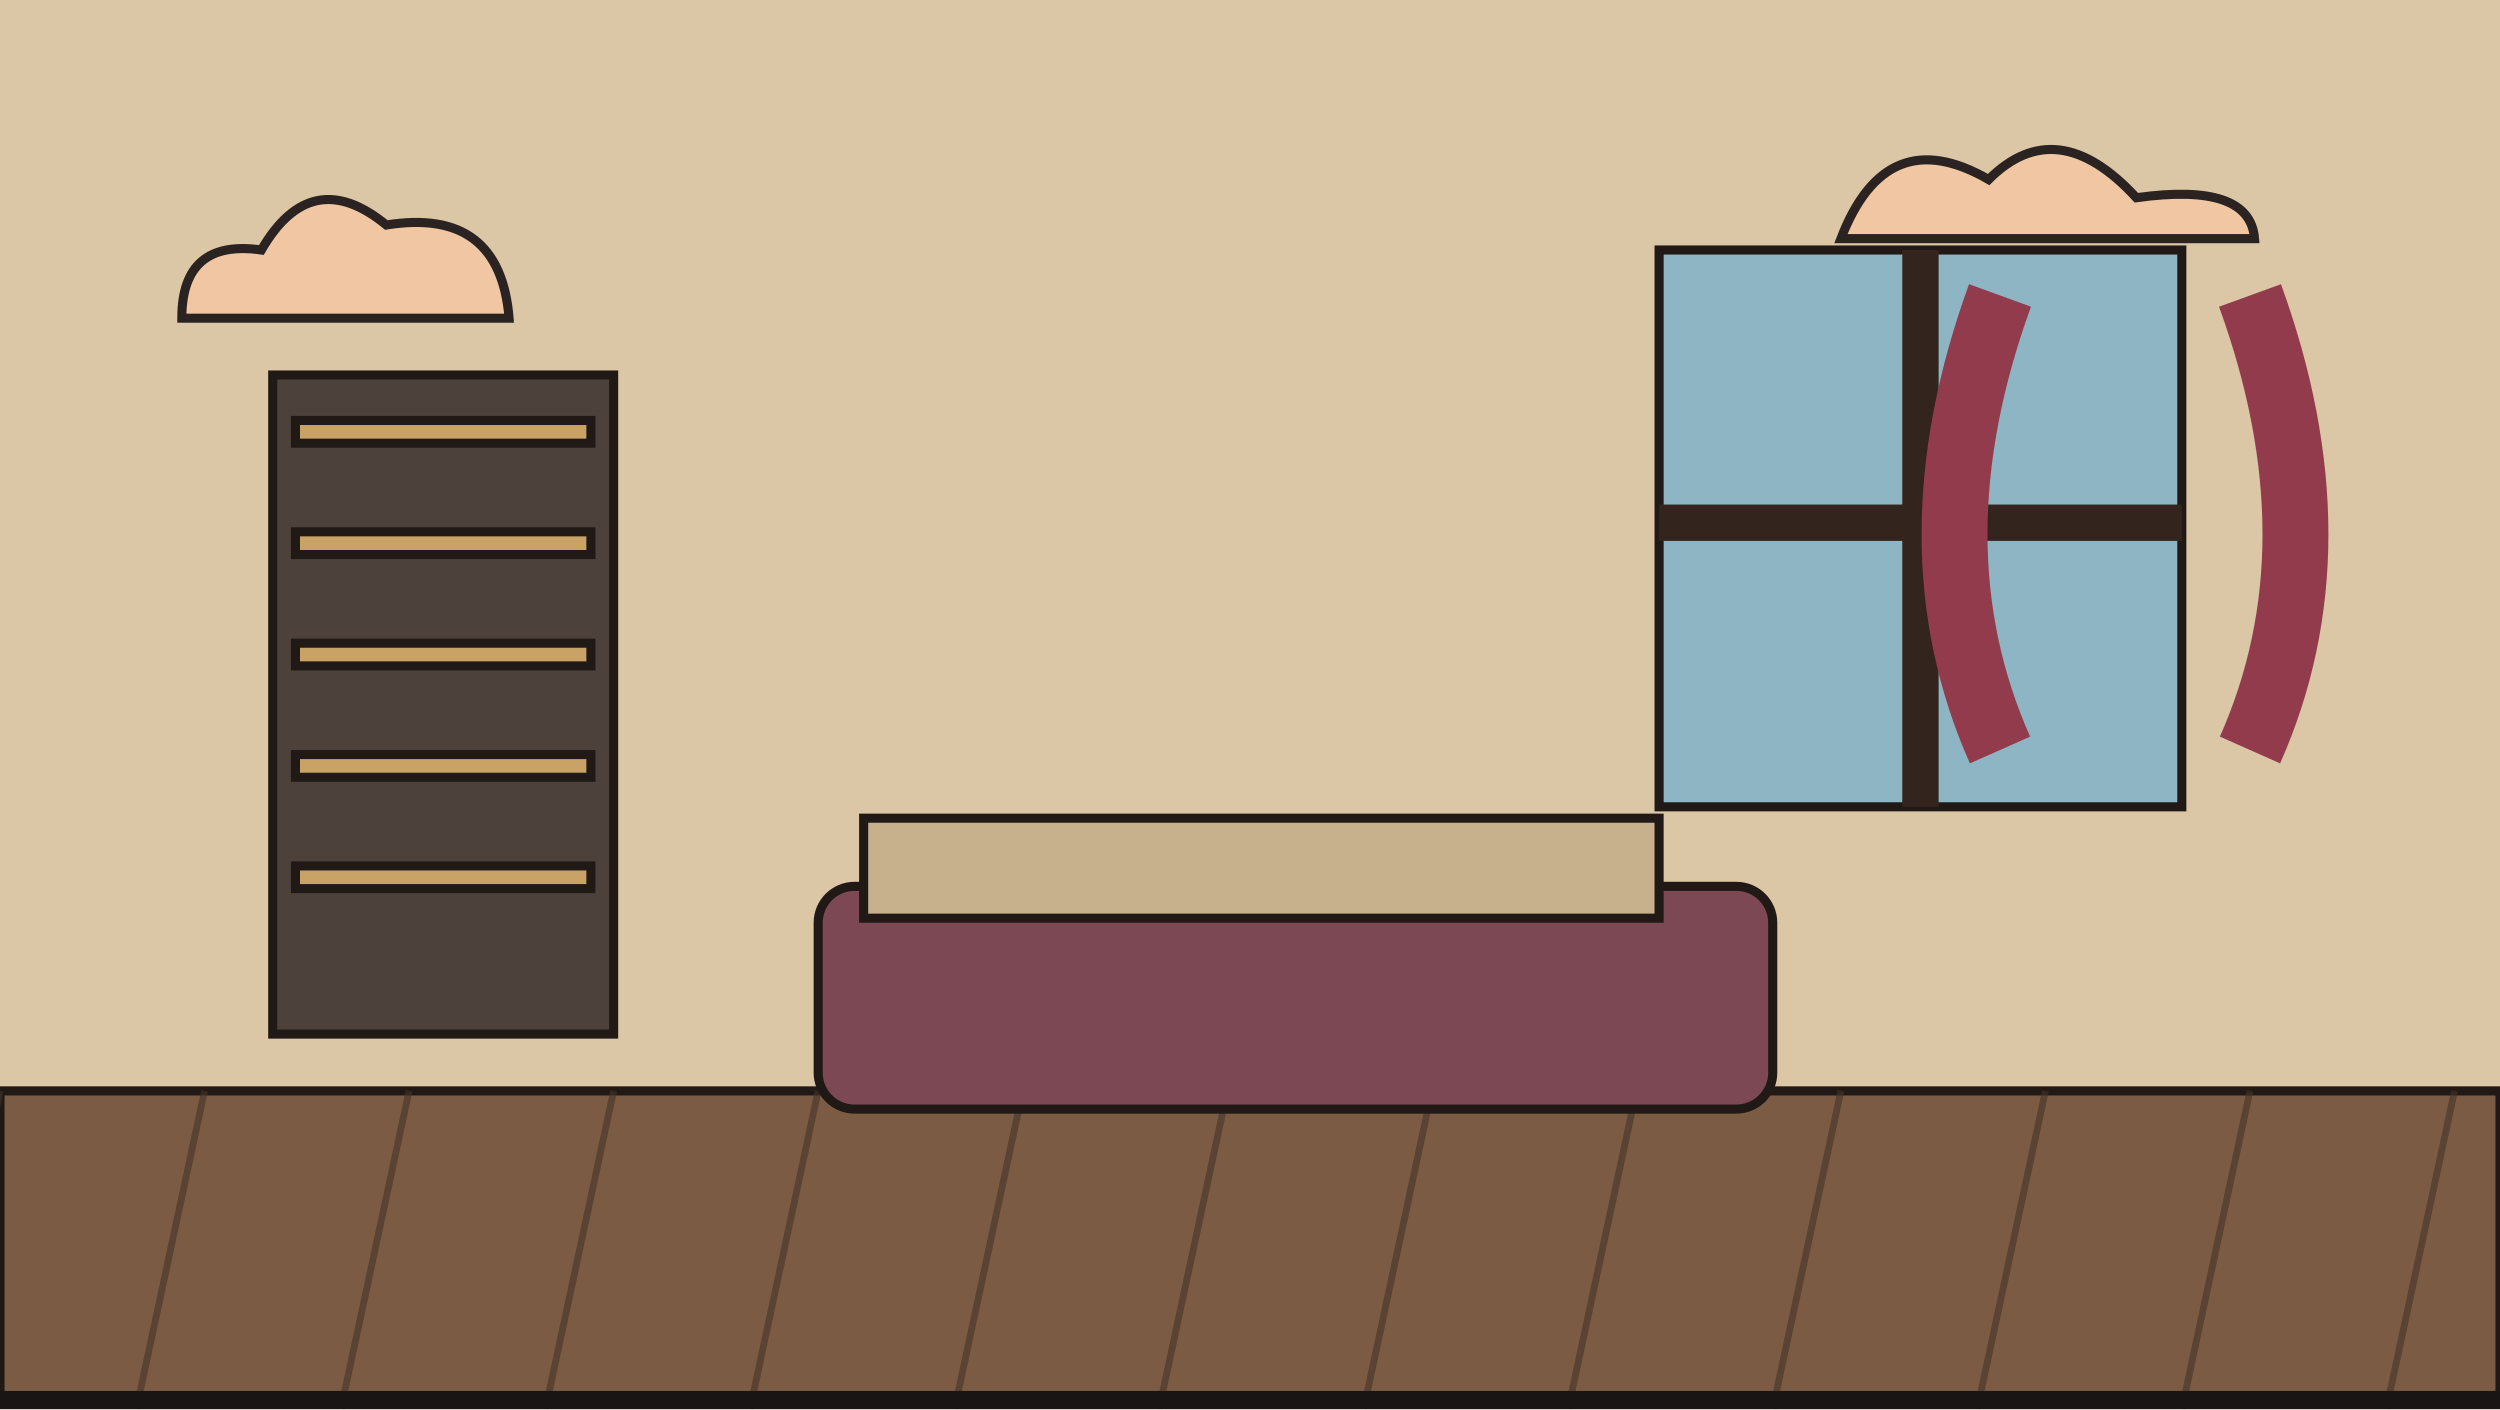
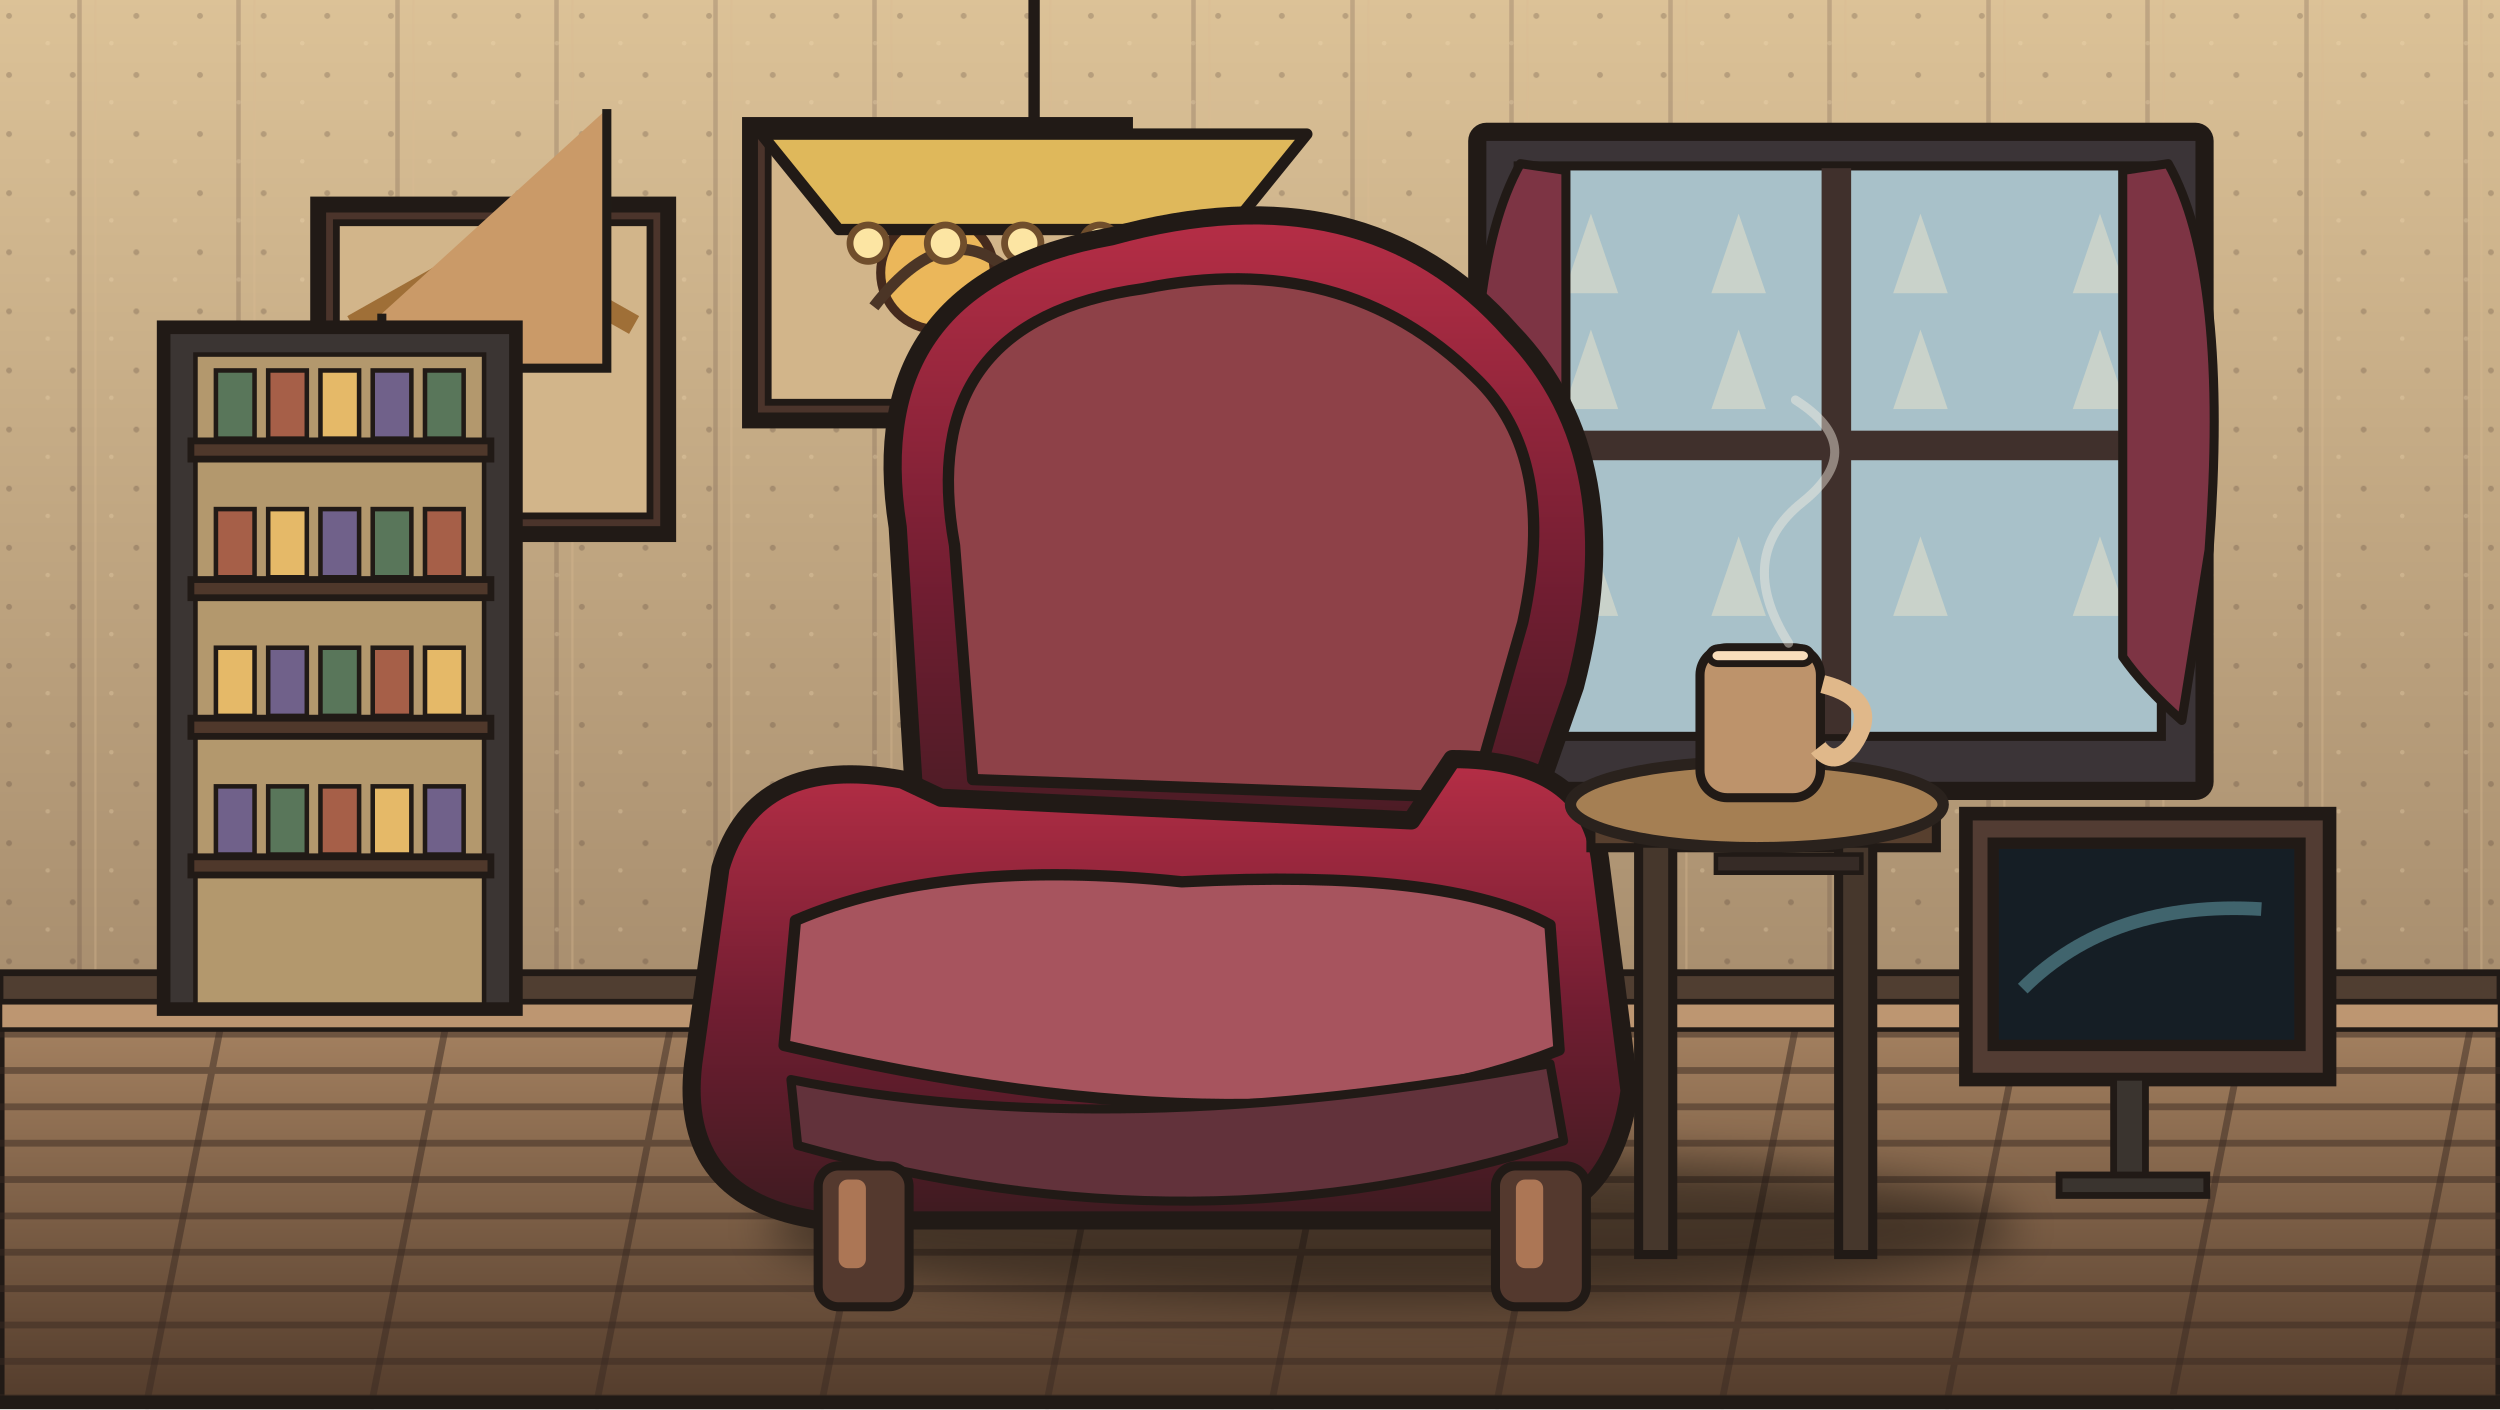
<svg xmlns="http://www.w3.org/2000/svg" viewBox="0 0 1100 620" preserveAspectRatio="xMidYMid slice">
-   <rect width="1100" height="620" fill="#dbc6a5" />
-   <g fill="#f0c7a2" stroke="#2a2322" stroke-width="4">
-     <path d="M80 140q0-35 35-30q22-38 55-11q50-8 54 41z" />
-     <path d="M810 105q20-52 65-26q30-30 65 8q50-7 52 18z" />
-   </g>
-   <rect x="0" y="480" width="1100" height="140" fill="#7b5b43" stroke="#201916" stroke-width="4" />
-   <path d="M0 480l-30 140" stroke="#453327" stroke-width="3" opacity=".6" />
-   <path d="M90 480l-30 140" stroke="#453327" stroke-width="3" opacity=".6" />
-   <path d="M180 480l-30 140" stroke="#453327" stroke-width="3" opacity=".6" />
-   <path d="M270 480l-30 140" stroke="#453327" stroke-width="3" opacity=".6" />
-   <path d="M360 480l-30 140" stroke="#453327" stroke-width="3" opacity=".6" />
-   <path d="M450 480l-30 140" stroke="#453327" stroke-width="3" opacity=".6" />
-   <path d="M540 480l-30 140" stroke="#453327" stroke-width="3" opacity=".6" />
-   <path d="M630 480l-30 140" stroke="#453327" stroke-width="3" opacity=".6" />
-   <path d="M720 480l-30 140" stroke="#453327" stroke-width="3" opacity=".6" />
-   <path d="M810 480l-30 140" stroke="#453327" stroke-width="3" opacity=".6" />
-   <path d="M900 480l-30 140" stroke="#453327" stroke-width="3" opacity=".6" />
-   <path d="M990 480l-30 140" stroke="#453327" stroke-width="3" opacity=".6" />
-   <path d="M1080 480l-30 140" stroke="#453327" stroke-width="3" opacity=".6" />
-   <rect x="730" y="110" width="230" height="245" fill="#8db5c4" stroke="#201916" stroke-width="4" />
-   <path d="M845 110v245M730 230h230" stroke="#33251d" stroke-width="16" />
-   <rect x="360" y="390" width="420" height="98" fill="#7c4854" stroke="#201916" stroke-width="4" rx="16" />
-   <rect x="380" y="360" width="350" height="44" fill="#c7b18c" stroke="#201916" stroke-width="4" />
-   <rect x="120" y="165" width="150" height="290" fill="#4c423b" stroke="#201916" stroke-width="4" />
-   <rect x="130" y="185" width="130" height="10" fill="#c9a366" stroke="#201916" stroke-width="4" />
-   <rect x="130" y="234" width="130" height="10" fill="#c9a366" stroke="#201916" stroke-width="4" />
-   <rect x="130" y="283" width="130" height="10" fill="#c9a366" stroke="#201916" stroke-width="4" />
-   <rect x="130" y="332" width="130" height="10" fill="#c9a366" stroke="#201916" stroke-width="4" />
-   <rect x="130" y="381" width="130" height="10" fill="#c9a366" stroke="#201916" stroke-width="4" />
-   <path d="M880 130q-40 110 0 200M990 130q40 110 0 200" stroke="#923b4c" stroke-width="29" fill="none" />
-   <path d="M0 618H1100" stroke="#191514" stroke-width="12" />
+   <defs>
+     <linearGradient id="wall" x2="0" y2="1">
+       <stop stop-color="#ddc398" />
+       <stop offset="1" stop-color="#a58b6c" />
+     </linearGradient>
+     <linearGradient id="floor" x2="0" y2="1">
+       <stop stop-color="#a98563" />
+       <stop offset="1" stop-color="#523b2b" />
+     </linearGradient>
+     <linearGradient id="couch" x2="0" y2="1">
+       <stop stop-color="#b62e46" />
+       <stop offset=".55" stop-color="#701d31" />
+       <stop offset="1" stop-color="#3d1b20" />
+     </linearGradient>
+     <radialGradient id="lamp">
+       <stop stop-color="#ffe6a2" stop-opacity=".56" />
+       <stop offset="1" stop-color="#ffe6a2" stop-opacity="0" />
+     </radialGradient>
+     <pattern id="dots" width="28" height="26" patternUnits="userSpaceOnUse">
+       <circle cx="4" cy="7" r="1.3" fill="#3f2d29" opacity=".22" />
+       <circle cx="21" cy="19" r="1" fill="#f8e1b8" opacity=".25" />
+     </pattern>
+     <pattern id="stripe" width="70" height="100" patternUnits="userSpaceOnUse">
+       <path d="M35 0v100" stroke="#4b3833" stroke-opacity=".2" stroke-width="2" />
+       <path d="M42 0v100" stroke="#d9b993" stroke-opacity=".35" stroke-width="1" />
+     </pattern>
+     <filter id="shadow" x="-40%" y="-40%" width="180%" height="180%">
+       <feGaussianBlur stdDeviation="10" />
+     </filter>
+   </defs>
+   <rect x="-10" y="-10" width="1120" height="472" rx="0" fill="url(#wall)" stroke="#211a16" stroke-width="5" />
+   <rect x="0" y="0" width="1100" height="460" rx="0" fill="url(#stripe)" stroke="#211a16" stroke-width="0" />
+   <rect x="0" y="0" width="1100" height="460" rx="0" fill="url(#dots)" stroke="#211a16" stroke-width="0" />
+   <path d="M0 440L1100 440v180H0Z" fill="url(#floor)" stroke="#211a16" stroke-width="4" stroke-linejoin="round" />
+   <path d="M0 442L-35 620M0 455H1100" fill="none" stroke="#3a2b22" stroke-opacity=".5" stroke-width="3" />
+   <path d="M99 442L64 620M0 471H1100" fill="none" stroke="#3a2b22" stroke-opacity=".5" stroke-width="3" />
+   <path d="M198 442L163 620M0 487H1100" fill="none" stroke="#3a2b22" stroke-opacity=".5" stroke-width="3" />
+   <path d="M297 442L262 620M0 503H1100" fill="none" stroke="#3a2b22" stroke-opacity=".5" stroke-width="3" />
+   <path d="M396 442L361 620M0 519H1100" fill="none" stroke="#3a2b22" stroke-opacity=".5" stroke-width="3" />
+   <path d="M495 442L460 620M0 535H1100" fill="none" stroke="#3a2b22" stroke-opacity=".5" stroke-width="3" />
+   <path d="M594 442L559 620M0 551H1100" fill="none" stroke="#3a2b22" stroke-opacity=".5" stroke-width="3" />
+   <path d="M693 442L658 620M0 567H1100" fill="none" stroke="#3a2b22" stroke-opacity=".5" stroke-width="3" />
+   <path d="M792 442L757 620M0 583H1100" fill="none" stroke="#3a2b22" stroke-opacity=".5" stroke-width="3" />
+   <path d="M891 442L856 620M0 599H1100" fill="none" stroke="#3a2b22" stroke-opacity=".5" stroke-width="3" />
+   <path d="M990 442L955 620M0 615H1100" fill="none" stroke="#3a2b22" stroke-opacity=".5" stroke-width="3" />
+   <path d="M1089 442L1054 620M0 631H1100" fill="none" stroke="#3a2b22" stroke-opacity=".5" stroke-width="3" />
+   <rect x="0" y="428" width="1100" height="13" rx="0" fill="#503e31" stroke="#211a16" stroke-width="3" />
+   <rect x="0" y="441" width="1100" height="12" rx="0" fill="#bd9671" stroke="#211a16" stroke-width="2" />
+   <rect x="650" y="58" width="320" height="290" rx="4" fill="#3b3437" stroke="#211a16" stroke-width="8" />
+   <rect x="668" y="73" width="283" height="251" rx="0" fill="#a8c1c9" stroke="#211a16" stroke-width="4" />
+   <path d="M808 74v249M668 196h282" stroke="#40302c" stroke-width="13" />
+   <path d="M688 129l12-35 12 35" fill="#e3e0ca" opacity=".55" />
+   <path d="M688 180l12-35 12 35" fill="#e3e0ca" opacity=".55" />
+   <path d="M688 271l12-35 12 35" fill="#e3e0ca" opacity=".55" />
+   <path d="M753 129l12-35 12 35" fill="#e3e0ca" opacity=".55" />
+   <path d="M753 180l12-35 12 35" fill="#e3e0ca" opacity=".55" />
+   <path d="M753 271l12-35 12 35" fill="#e3e0ca" opacity=".55" />
+   <path d="M833 129l12-35 12 35" fill="#e3e0ca" opacity=".55" />
+   <path d="M833 180l12-35 12 35" fill="#e3e0ca" opacity=".55" />
+   <path d="M833 271l12-35 12 35" fill="#e3e0ca" opacity=".55" />
+   <path d="M912 129l12-35 12 35" fill="#e3e0ca" opacity=".55" />
+   <path d="M912 180l12-35 12 35" fill="#e3e0ca" opacity=".55" />
+   <path d="M912 271l12-35 12 35" fill="#e3e0ca" opacity=".55" />
+   <path d="M669 72q-27 48-18 170l12 75q17-15 26-28V75Z" fill="#7d3444" stroke="#211a16" stroke-width="4" stroke-linejoin="round" />
+   <path d="M954 72q27 48 18 170l-12 75q-17-15-26-28V75Z" fill="#7d3444" stroke="#211a16" stroke-width="4" stroke-linejoin="round" />
+   <rect x="140" y="90" width="154" height="145" rx="0" fill="#4b342b" stroke="#211a16" stroke-width="7" />
+   <rect x="148" y="98" width="138" height="129" rx="0" fill="#d2b58a" stroke="#211a16" stroke-width="3" />
+   <path d="M155 143l62.0-35 62.0 35" fill="none" stroke="#9f6f37" stroke-width="9" />
+   <path d="M168 138v24h99V48" fill="#ca9a68" stroke="#201b17" stroke-width="4" />
+   <rect x="330" y="55" width="165" height="130" rx="0" fill="#4b342b" stroke="#211a16" stroke-width="7" />
+   <rect x="338" y="63" width="149" height="114" rx="0" fill="#d2b58a" stroke="#211a16" stroke-width="3" />
+   <circle cx="412.5" cy="120.0" r="25" fill="#ebb75a" stroke="#452a1d" stroke-width="4" />
+   <path d="M384.5 135.0q35-45 65-10" fill="none" stroke="#4b3526" stroke-width="5" />
+   <rect x="72" y="144" width="155" height="300" rx="0" fill="#3b3533" stroke="#211a16" stroke-width="6" />
+   <rect x="86" y="156" width="127" height="286" rx="0" fill="#b3986d" stroke="#211a16" stroke-width="2" />
+   <rect x="84" y="194" width="132" height="8" rx="0" fill="#4f382b" stroke="#211a16" stroke-width="3" />
+   <rect x="95" y="163" width="17" height="30" rx="0" fill="#59765a" stroke="#211a16" stroke-width="2" />
+   <rect x="118" y="163" width="17" height="30" rx="0" fill="#a65f48" stroke="#211a16" stroke-width="2" />
+   <rect x="141" y="163" width="17" height="30" rx="0" fill="#e5b968" stroke="#211a16" stroke-width="2" />
+   <rect x="164" y="163" width="17" height="30" rx="0" fill="#70618a" stroke="#211a16" stroke-width="2" />
+   <rect x="187" y="163" width="17" height="30" rx="0" fill="#59765a" stroke="#211a16" stroke-width="2" />
+   <rect x="84" y="255" width="132" height="8" rx="0" fill="#4f382b" stroke="#211a16" stroke-width="3" />
+   <rect x="95" y="224" width="17" height="30" rx="0" fill="#a65f48" stroke="#211a16" stroke-width="2" />
+   <rect x="118" y="224" width="17" height="30" rx="0" fill="#e5b968" stroke="#211a16" stroke-width="2" />
+   <rect x="141" y="224" width="17" height="30" rx="0" fill="#70618a" stroke="#211a16" stroke-width="2" />
+   <rect x="164" y="224" width="17" height="30" rx="0" fill="#59765a" stroke="#211a16" stroke-width="2" />
+   <rect x="187" y="224" width="17" height="30" rx="0" fill="#a65f48" stroke="#211a16" stroke-width="2" />
+   <rect x="84" y="316" width="132" height="8" rx="0" fill="#4f382b" stroke="#211a16" stroke-width="3" />
+   <rect x="95" y="285" width="17" height="30" rx="0" fill="#e5b968" stroke="#211a16" stroke-width="2" />
+   <rect x="118" y="285" width="17" height="30" rx="0" fill="#70618a" stroke="#211a16" stroke-width="2" />
+   <rect x="141" y="285" width="17" height="30" rx="0" fill="#59765a" stroke="#211a16" stroke-width="2" />
+   <rect x="164" y="285" width="17" height="30" rx="0" fill="#a65f48" stroke="#211a16" stroke-width="2" />
+   <rect x="187" y="285" width="17" height="30" rx="0" fill="#e5b968" stroke="#211a16" stroke-width="2" />
+   <rect x="84" y="377" width="132" height="8" rx="0" fill="#4f382b" stroke="#211a16" stroke-width="3" />
+   <rect x="95" y="346" width="17" height="30" rx="0" fill="#70618a" stroke="#211a16" stroke-width="2" />
+   <rect x="118" y="346" width="17" height="30" rx="0" fill="#59765a" stroke="#211a16" stroke-width="2" />
+   <rect x="141" y="346" width="17" height="30" rx="0" fill="#a65f48" stroke="#211a16" stroke-width="2" />
+   <rect x="164" y="346" width="17" height="30" rx="0" fill="#e5b968" stroke="#211a16" stroke-width="2" />
+   <rect x="187" y="346" width="17" height="30" rx="0" fill="#70618a" stroke="#211a16" stroke-width="2" />
+   <path d="M455 0v59m-120 0H575l-34 42H369Z" fill="#dfb85b" stroke="#211a16" stroke-width="5" stroke-linejoin="round" />
+   <circle cx="382" cy="107" r="8" fill="#fce5a3" stroke="#704e2c" stroke-width="3" />
+   <circle cx="416" cy="107" r="8" fill="#fce5a3" stroke="#704e2c" stroke-width="3" />
+   <circle cx="450" cy="107" r="8" fill="#fce5a3" stroke="#704e2c" stroke-width="3" />
+   <circle cx="484" cy="107" r="8" fill="#fce5a3" stroke="#704e2c" stroke-width="3" />
+   <circle cx="518" cy="107" r="8" fill="#fce5a3" stroke="#704e2c" stroke-width="3" />
+   <circle cx="552" cy="107" r="8" fill="#fce5a3" stroke="#704e2c" stroke-width="3" />
+   <ellipse cx="612" cy="540" rx="275" ry="33" fill="#00000070" filter="url(#shadow)" />
+   <path d="M395 232q-17-108 94-128 112-31 176 42 54 56 28 156l-34 97-254-4Z" fill="url(#couch)" stroke="#211a16" stroke-width="8" stroke-linejoin="round" />
+   <path d="M420 240q-18-99 83-113 88-18 146 39 37 35 21 108l-22 77-220-8Z" fill="#8e4148" stroke="#211a16" stroke-width="5" stroke-linejoin="round" />
+   <path d="M397 343q-65-12-80 39l-12 86q-7 60 56 69h300q48-1 56-57l-13-102q-6-44-65-44l-18 27-207-10Z" fill="url(#couch)" stroke="#211a16" stroke-width="8" stroke-linejoin="round" />
+   <path d="M350 405q65-28 170-17 117-6 162 19l4 55q-123 49-341-2Z" fill="#a7545e" stroke="#211a16" stroke-width="5" stroke-linejoin="round" />
+   <path d="M348 475q142 29 334-7l6 34q-159 52-337 2Z" fill="#62323b" stroke="#211a16" stroke-width="4" stroke-linejoin="round" />
+   <rect x="360" y="513" width="40" height="62" rx="9" fill="#54392e" stroke="#211a16" stroke-width="4" />
+   <rect x="369" y="519" width="12" height="39" rx="4" fill="#ac7655" stroke="#211a16" stroke-width="0" />
+   <rect x="658" y="513" width="40" height="62" rx="9" fill="#54392e" stroke="#211a16" stroke-width="4" />
+   <rect x="667" y="519" width="12" height="39" rx="4" fill="#ac7655" stroke="#211a16" stroke-width="0" />
+   <rect x="700" y="355" width="152" height="18" rx="0" fill="#573f2e" stroke="#211a16" stroke-width="4" />
+   <rect x="721" y="371" width="15" height="181" rx="0" fill="#46372c" stroke="#211a16" stroke-width="4" />
+   <rect x="809" y="371" width="15" height="181" rx="0" fill="#46372c" stroke="#211a16" stroke-width="4" />
+   <ellipse cx="773" cy="354" rx="82" ry="19" fill="#a57f53" stroke="#2a221d" stroke-width="5" />
+   <rect x="748" y="285" width="53" height="66" rx="12" fill="#bd936b" stroke="#211a16" stroke-width="4" />
+   <rect x="752" y="285" width="45" height="7" rx="4" fill="#f9debc" stroke="#211a16" stroke-width="3" />
+   <path d="M802 301q27 7 13 27-8 10-15 1" fill="none" stroke="#e0b88a" stroke-width="8" />
+   <path d="M787 283q-24-38 6-62t-3-45" fill="none" stroke="#f4eee3" stroke-opacity=".45" stroke-width="4" stroke-linecap="round" />
+   <rect x="755" y="376" width="64" height="8" rx="0" fill="#362b26" stroke="#211a16" stroke-width="2" />
+   <rect x="865" y="358" width="160" height="117" rx="0" fill="#523c33" stroke="#211a16" stroke-width="6" />
+   <rect x="877" y="371" width="135" height="89" rx="0" fill="#151e25" stroke="#211a16" stroke-width="5" />
+   <path d="M890 435q39-39 105-35" fill="none" stroke="#52818b" stroke-width="6" opacity=".7" />
+   <rect x="930" y="474" width="14" height="44" rx="0" fill="#3a342f" stroke="#211a16" stroke-width="3" />
+   <rect x="906" y="517" width="65" height="9" rx="0" fill="#3a342f" stroke="#211a16" stroke-width="3" />
+   <path d="M0 619H1100" stroke="#211a16" stroke-width="10" />
</svg>
